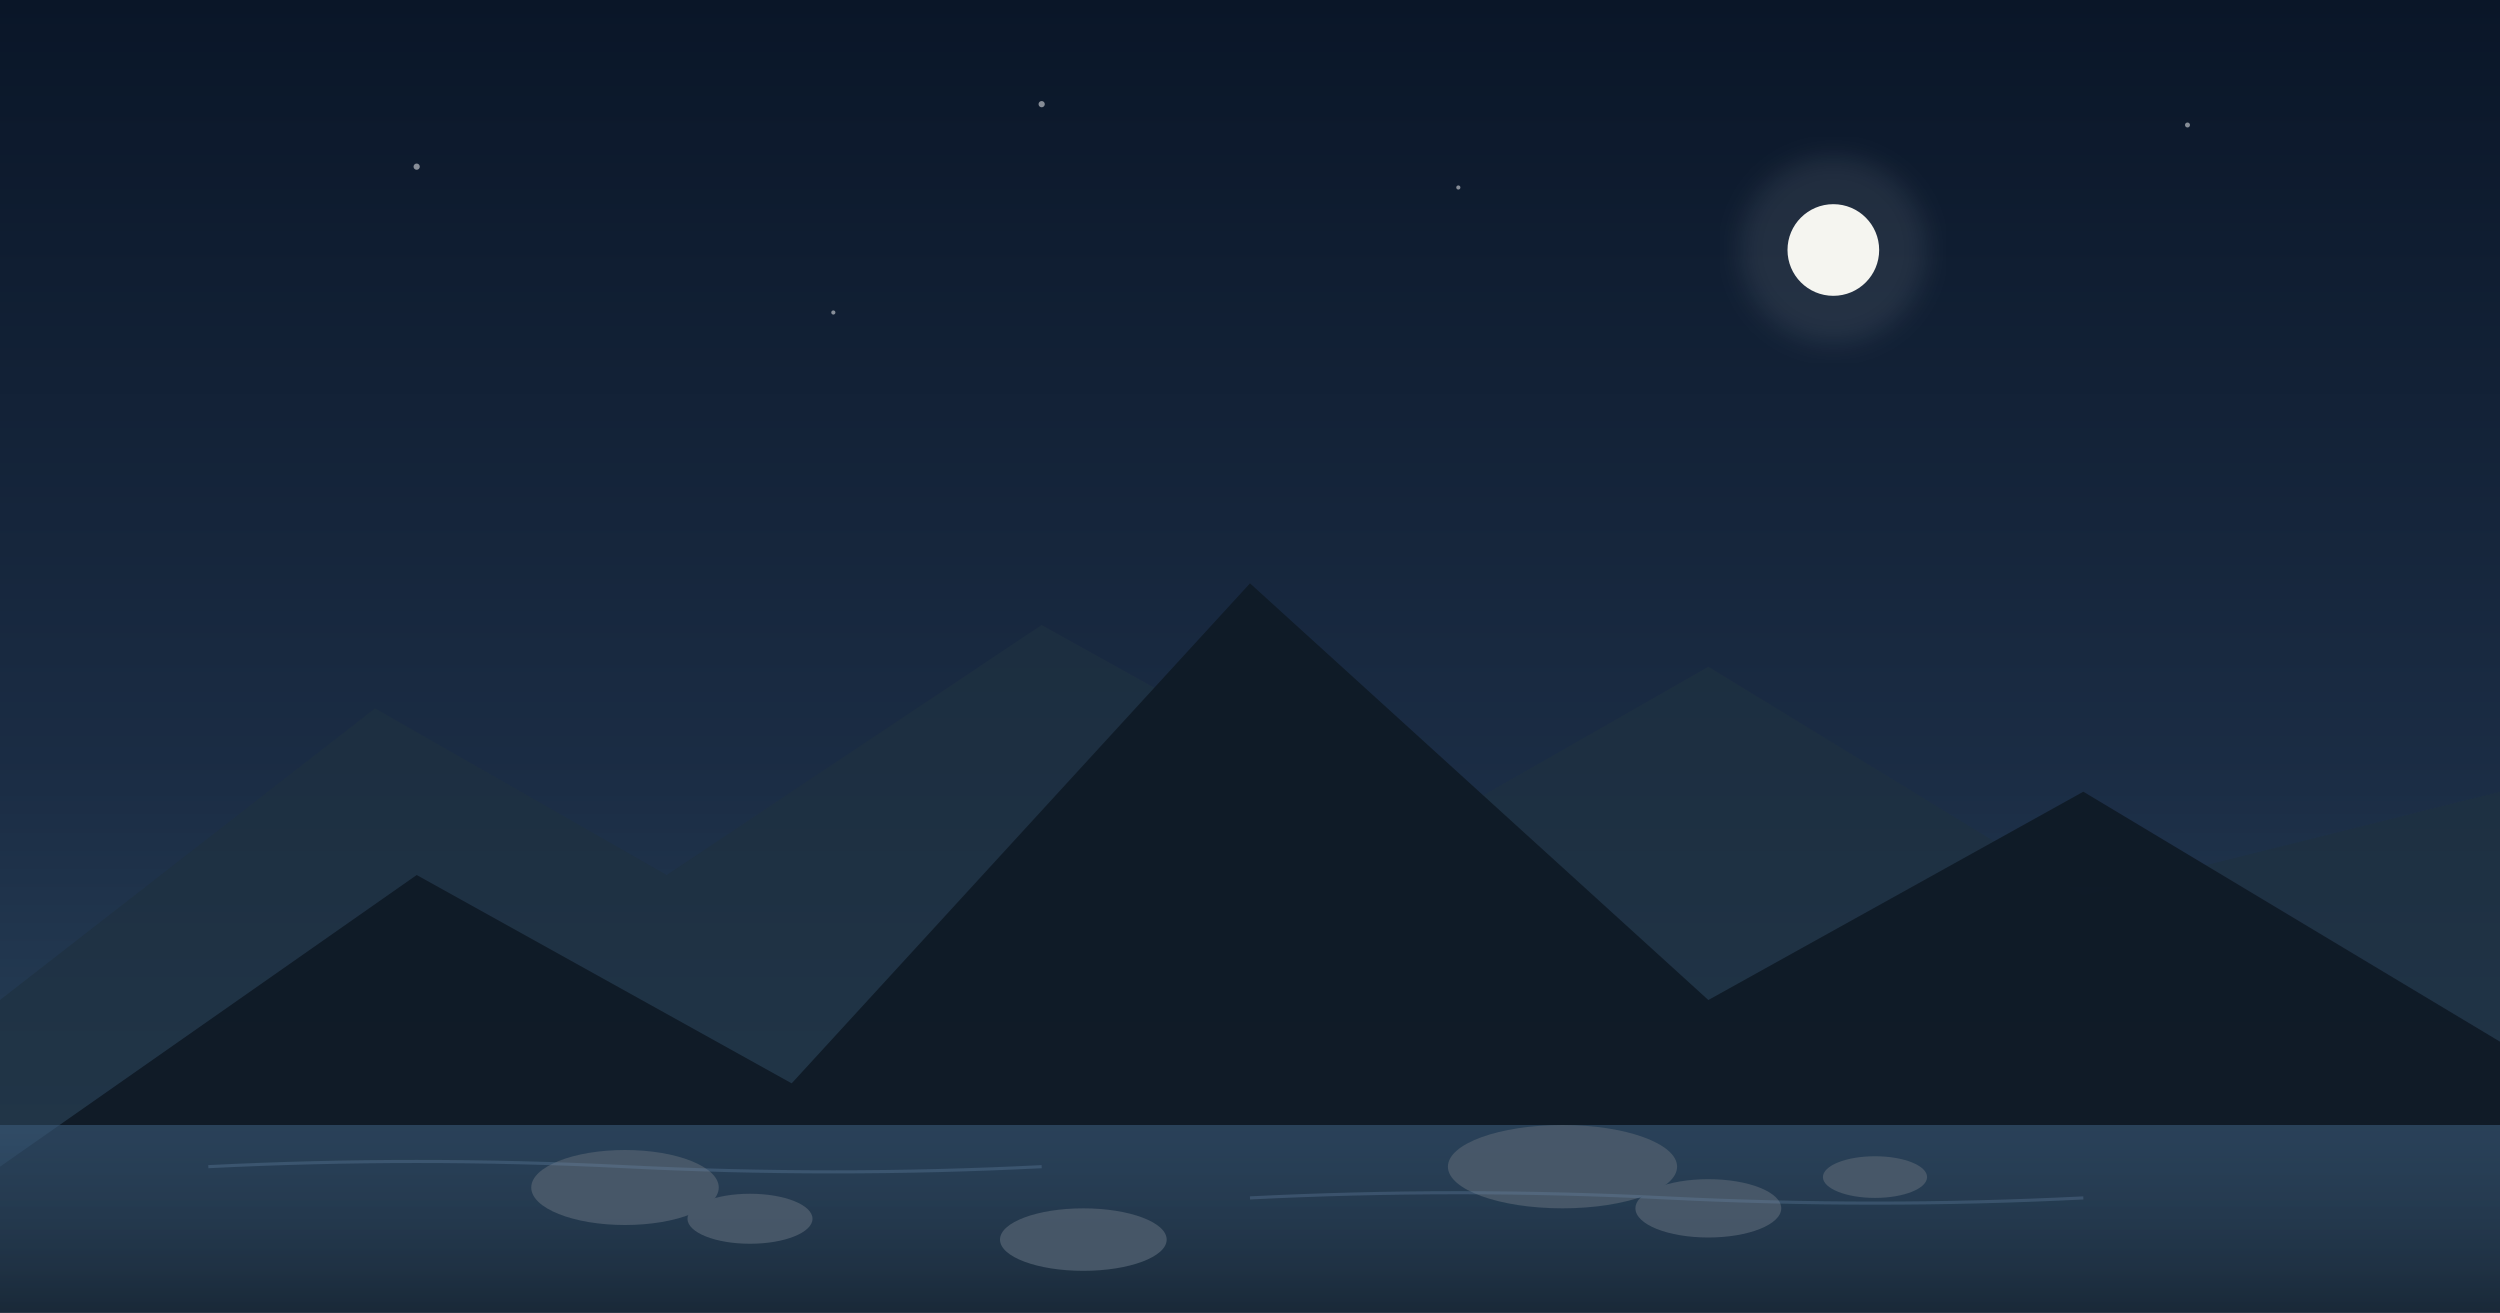
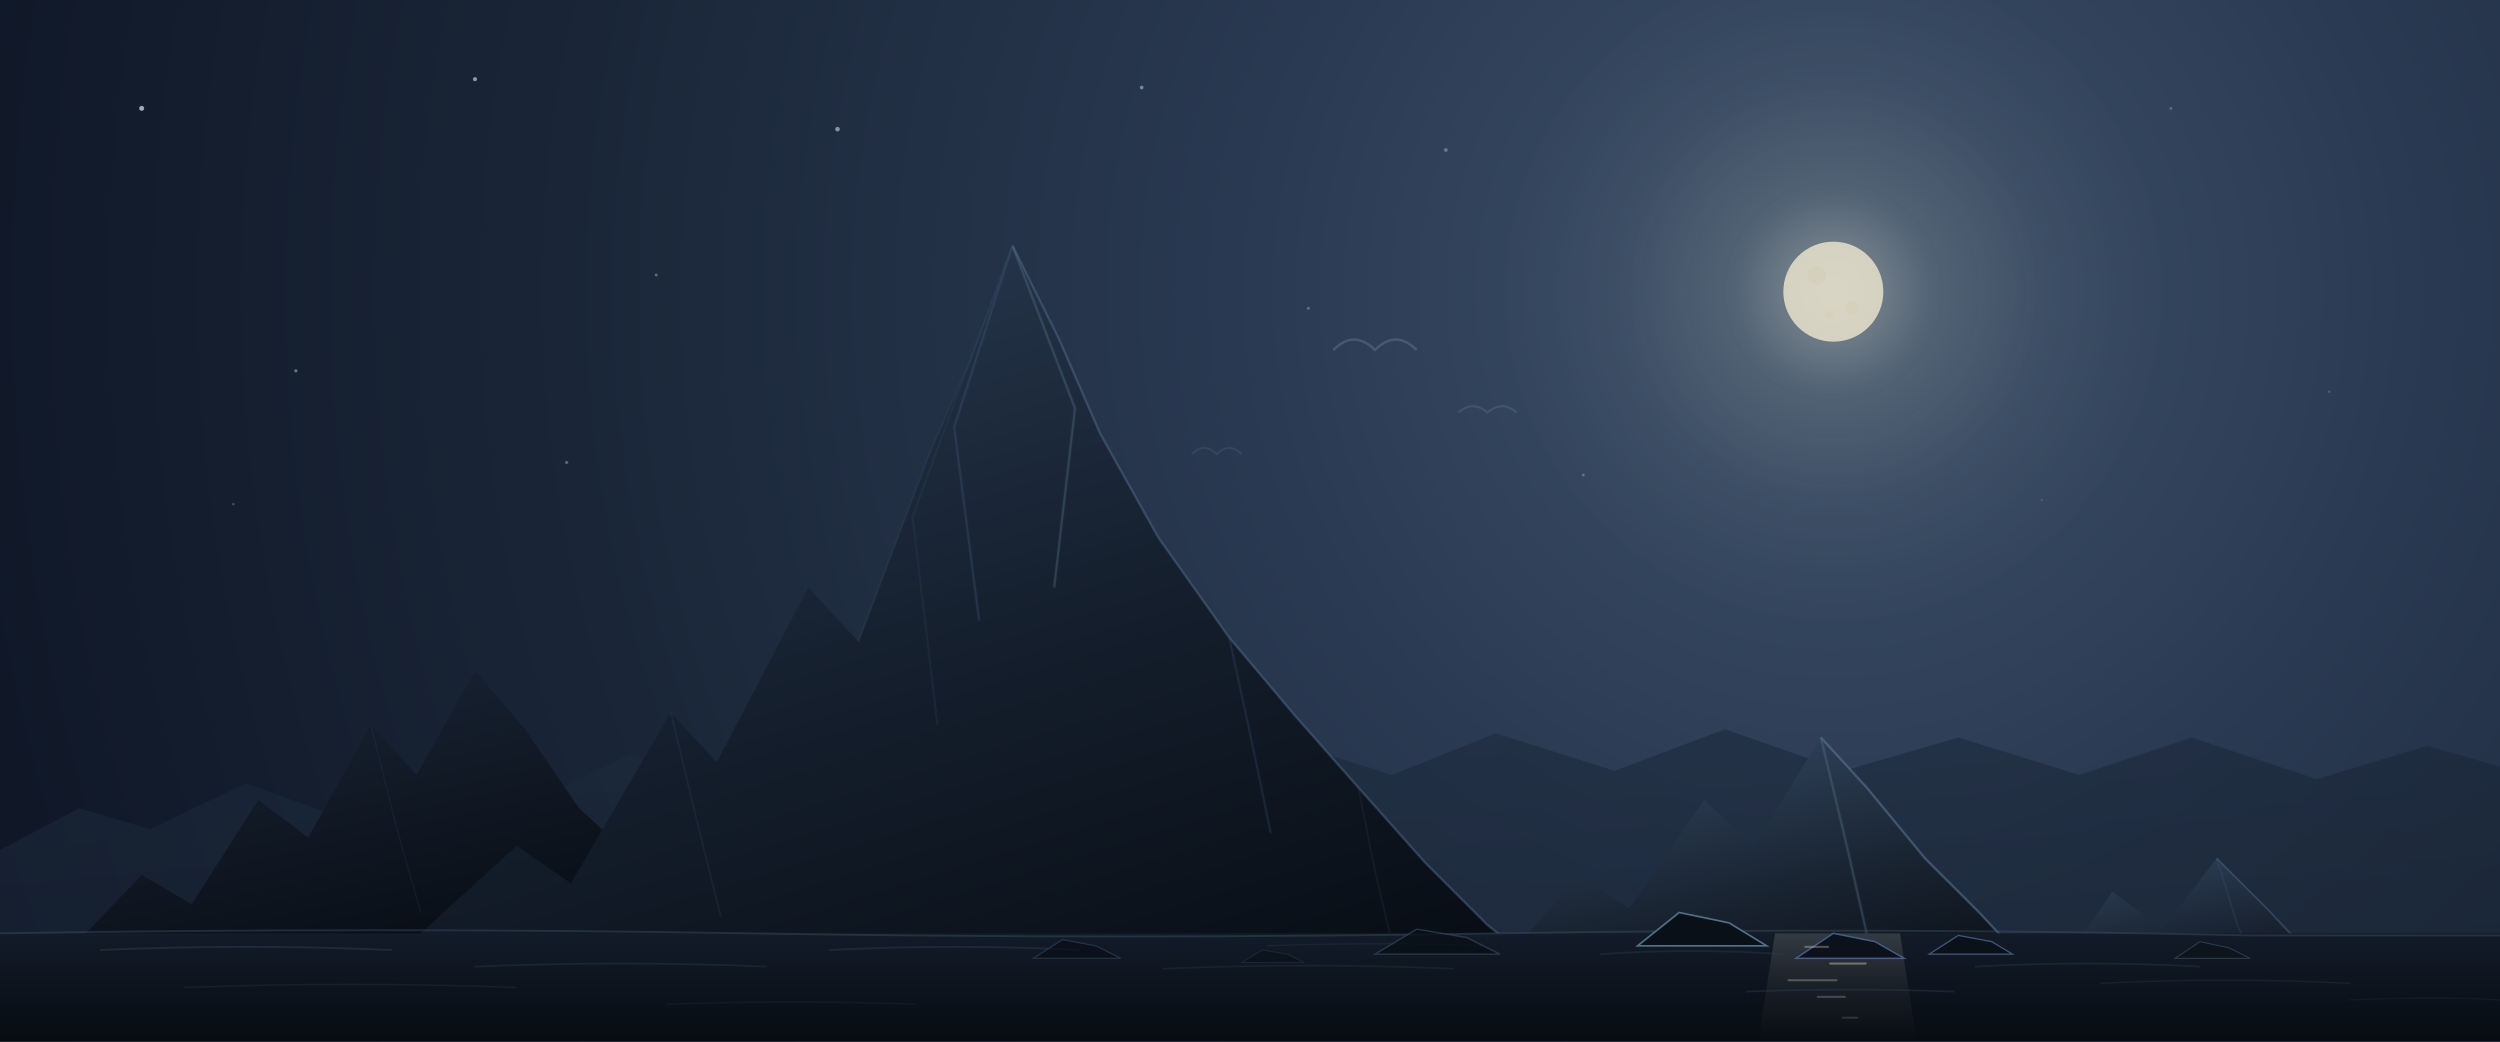
- <svg xmlns="http://www.w3.org/2000/svg" viewBox="0 0 1200 630" width="1200" height="630">
+ <svg xmlns="http://www.w3.org/2000/svg" viewBox="0 0 1200 500">
  <defs>
-     <linearGradient id="sky" x1="0" y1="0" x2="0" y2="1">
-       <stop offset="0%" stop-color="#0a1628" />
-       <stop offset="60%" stop-color="#1b2d45" />
-       <stop offset="100%" stop-color="#2e4a62" />
+     <radialGradient id="sky" cx="880" cy="140" r="1100" gradientUnits="userSpaceOnUse">
+       <stop offset="0%" stop-color="#3E526A" />
+       <stop offset="25%" stop-color="#2A3A52" />
+       <stop offset="55%" stop-color="#1A2638" />
+       <stop offset="82%" stop-color="#101828" />
+       <stop offset="100%" stop-color="#0A1018" />
+     </radialGradient>
+     <radialGradient id="moonGlow" cx="50%" cy="50%" r="50%">
+       <stop offset="0%" stop-color="#FFF8E0" stop-opacity="0.38" />
+       <stop offset="30%" stop-color="#FFF8E0" stop-opacity="0.12" />
+       <stop offset="65%" stop-color="#FFF8E0" stop-opacity="0.03" />
+       <stop offset="100%" stop-color="#FFF8E0" stop-opacity="0" />
+     </radialGradient>
+     <linearGradient id="mainMountain" x1="0.4" y1="0" x2="0.9" y2="1">
+       <stop offset="0%" stop-color="#26364C" />
+       <stop offset="50%" stop-color="#141E2C" />
+       <stop offset="100%" stop-color="#080D14" />
+     </linearGradient>
+     <linearGradient id="leftMountain" x1="0" y1="0" x2="0.5" y2="1">
+       <stop offset="0%" stop-color="#1B2638" />
+       <stop offset="100%" stop-color="#080D14" />
+     </linearGradient>
+     <linearGradient id="rightMountain" x1="0.5" y1="0" x2="1" y2="1">
+       <stop offset="0%" stop-color="#2E4058" />
+       <stop offset="55%" stop-color="#18222F" />
+       <stop offset="100%" stop-color="#080D14" />
+     </linearGradient>
+     <linearGradient id="farMountain" x1="0" y1="0" x2="1" y2="1">
+       <stop offset="0%" stop-color="#1E2C40" />
+       <stop offset="100%" stop-color="#141E2C" />
+     </linearGradient>
+     <linearGradient id="moonPath" x1="0" y1="0" x2="0" y2="1">
+       <stop offset="0%" stop-color="#FFF8E0" stop-opacity="0.14" />
+       <stop offset="50%" stop-color="#FFF8E0" stop-opacity="0.05" />
+       <stop offset="100%" stop-color="#FFF8E0" stop-opacity="0" />
    </linearGradient>
    <linearGradient id="water" x1="0" y1="0" x2="0" y2="1">
-       <stop offset="0%" stop-color="#3a5a7a" stop-opacity="0.6" />
-       <stop offset="100%" stop-color="#1a2a3a" stop-opacity="0.9" />
+       <stop offset="0%" stop-color="#121B28" />
+       <stop offset="100%" stop-color="#070C12" />
    </linearGradient>
-     <filter id="moonGlow">
-       <feGaussianBlur stdDeviation="6" />
+     <filter id="softBrush" x="-15%" y="-15%" width="130%" height="130%">
+       <feGaussianBlur stdDeviation="0.5" />
    </filter>
  </defs>
-   <rect width="1200" height="630" fill="url(#sky)" />
-   <circle cx="880" cy="120" r="45" fill="#ffffff" opacity="0.08" filter="url(#moonGlow)" />
-   <circle cx="880" cy="120" r="22" fill="#f5f5f0" />
-   <path d="M0 480 L180 340 L320 420 L500 300 L680 400 L820 320 L1000 430 L1200 380 L1200 630 L0 630 Z" fill="#1e3040" opacity="0.7" />
-   <path d="M0 560 L200 420 L380 520 L600 280 L820 480 L1000 380 L1200 500 L1200 630 L0 630 Z" fill="#0f1a26" opacity="0.95" />
-   <rect x="0" y="540" width="1200" height="90" fill="url(#water)" />
-   <g fill="#4a5a6a" opacity="0.9">
-     <ellipse cx="300" cy="570" rx="45" ry="18" />
-     <ellipse cx="360" cy="585" rx="30" ry="12" />
-     <ellipse cx="750" cy="560" rx="55" ry="20" />
-     <ellipse cx="820" cy="580" rx="35" ry="14" />
-     <ellipse cx="900" cy="565" rx="25" ry="10" />
-     <ellipse cx="520" cy="595" rx="40" ry="15" />
+   <rect width="1200" height="500" fill="url(#sky)" />
+   <g fill="#DCE6F0">
+     <circle cx="68" cy="52" r="1.2" opacity="0.7" />
+     <circle cx="142" cy="178" r="0.8" opacity="0.4" />
+     <circle cx="228" cy="38" r="1" opacity="0.6" />
+     <circle cx="315" cy="132" r="0.7" opacity="0.35" />
+     <circle cx="402" cy="62" r="1.1" opacity="0.55" />
+     <circle cx="478" cy="196" r="0.6" opacity="0.28" />
+     <circle cx="548" cy="42" r="0.9" opacity="0.45" />
+     <circle cx="628" cy="148" r="0.7" opacity="0.3" />
+     <circle cx="694" cy="72" r="0.9" opacity="0.35" />
+     <circle cx="112" cy="242" r="0.6" opacity="0.25" />
+     <circle cx="272" cy="222" r="0.8" opacity="0.32" />
+     <circle cx="448" cy="258" r="0.5" opacity="0.2" />
+     <circle cx="1042" cy="52" r="0.7" opacity="0.25" />
+     <circle cx="1118" cy="188" r="0.6" opacity="0.2" />
+     <circle cx="760" cy="228" r="0.7" opacity="0.28" />
+     <circle cx="980" cy="240" r="0.5" opacity="0.18" />
  </g>
-   <g stroke="#6a8aaa" stroke-width="1.5" opacity="0.3" fill="none">
-     <path d="M100 560 Q200 555 300 560 Q400 565 500 560" />
-     <path d="M600 575 Q700 570 800 575 Q900 580 1000 575" />
+   <circle cx="880" cy="140" r="160" fill="url(#moonGlow)" />
+   <circle cx="880" cy="140" r="24" fill="#E8E2CC" opacity="0.85" />
+   <circle cx="872" cy="132" r="4.5" fill="#D4CCB4" opacity="0.55" />
+   <circle cx="889" cy="148" r="3.5" fill="#D4CCB4" opacity="0.45" />
+   <circle cx="878" cy="151" r="2.2" fill="#D4CCB4" opacity="0.35" />
+   <g stroke="#8FA6BE" fill="none" opacity="0.5">
+     <path d="M 640 168 Q 650 158 660 168 Q 670 158 680 168" stroke-width="1.2" opacity="0.5" />
+     <path d="M 700 198 Q 707 192 714 198 Q 721 192 728 198" stroke-width="1" opacity="0.35" />
+     <path d="M 572 218 Q 578 212 584 218 Q 590 212 596 218" stroke-width="0.9" opacity="0.25" />
  </g>
-   <g fill="#ffffff" opacity="0.5">
-     <circle cx="200" cy="80" r="1.5" />
-     <circle cx="400" cy="150" r="1" />
-     <circle cx="1050" cy="60" r="1.2" />
-     <circle cx="700" cy="90" r="1" />
-     <circle cx="500" cy="50" r="1.5" />
+   <path d="M 0 408            L 38 388 L 72 398 L 118 376 L 162 392 L 208 368            L 256 385 L 302 362 L 355 380 L 405 358 L 458 378            L 508 356 L 562 374 L 612 354 L 668 372 L 718 352            L 775 370 L 828 350 L 885 370 L 940 354 L 998 372            L 1052 354 L 1112 374 L 1165 358 L 1200 368            L 1200 468 L 0 468 Z" fill="url(#farMountain)" opacity="0.55" />
+   <path d="M 22 468            L 68 420 L 92 434            L 124 384 L 148 402            L 178 348 L 200 372            L 228 322 L 252 350            L 278 388 L 302 410            L 328 442 L 352 468 Z" fill="url(#leftMountain)" />
+   <path d="M 180 468            L 248 406 L 274 424            L 322 342 L 344 366            L 388 282 L 412 308            L 446 218 L 466 172            L 486 118 L 508 162            L 528 208 L 556 258            L 590 306 L 622 344            L 652 378 L 684 414            L 714 444 L 744 468 Z" fill="url(#mainMountain)" />
+   <path d="M 486 118 L 508 162 L 528 208 L 556 258 L 590 306 L 622 344 L 652 378 L 684 414 L 714 444 L 744 468" stroke="#5A7898" stroke-width="1.1" fill="none" opacity="0.4" />
+   <path d="M 486 118 L 466 172 L 446 218 L 412 308" stroke="#33465E" stroke-width="0.9" fill="none" opacity="0.3" />
+   <path d="M 716 468            L 758 420 L 782 436            L 818 384 L 842 406            L 874 354 L 896 378            L 924 412 L 950 438            L 978 468 Z" fill="url(#rightMountain)" />
+   <path d="M 874 354 L 896 378 L 924 412 L 950 438 L 978 468" stroke="#6888A8" stroke-width="1.1" fill="none" opacity="0.45" />
+   <path d="M 986 468 L 1014 428 L 1038 446 L 1064 412 L 1088 436 L 1118 468 Z" fill="url(#rightMountain)" opacity="0.8" />
+   <path d="M 1064 412 L 1088 436 L 1118 468" stroke="#5A7898" stroke-width="0.9" fill="none" opacity="0.35" />
+   <g fill="none" filter="url(#softBrush)">
+     <path d="M 486 118 L 458 205 L 470 298" stroke="#3E5678" stroke-width="1" opacity="0.4" />
+     <path d="M 486 118 L 516 196 L 506 282" stroke="#527088" stroke-width="1" opacity="0.45" />
+     <path d="M 486 118 L 438 248 L 450 348" stroke="#2E4258" stroke-width="0.9" opacity="0.32" />
+     <path d="M 322 342 L 335 396 L 346 440" stroke="#2E4258" stroke-width="0.8" opacity="0.32" />
+     <path d="M 874 354 L 886 404 L 896 448" stroke="#527088" stroke-width="1" opacity="0.45" />
+     <path d="M 178 348 L 190 396 L 202 438" stroke="#26364C" stroke-width="0.7" opacity="0.3" />
+     <path d="M 590 306 L 600 352 L 610 400" stroke="#3E5678" stroke-width="0.9" opacity="0.32" />
+     <path d="M 652 378 L 660 418 L 668 452" stroke="#2E4258" stroke-width="0.7" opacity="0.28" />
+     <path d="M 1064 412 L 1074 444 L 1082 462" stroke="#3E5678" stroke-width="0.7" opacity="0.3" />
+   </g>
+   <rect x="0" y="448" width="1200" height="52" fill="url(#water)" />
+   <path d="M 852 448 L 912 448 L 920 500 L 844 500 Z" fill="url(#moonPath)" />
+   <g stroke="#2E4058" fill="none">
+     <path d="M 48 456 Q 118 453 188 456" stroke-width="0.9" opacity="0.45" />
+     <path d="M 228 464 Q 298 461 368 464" stroke-width="0.8" opacity="0.35" />
+     <path d="M 398 456 Q 458 453 518 456" stroke-width="0.9" opacity="0.4" />
+     <path d="M 558 465 Q 628 462 698 465" stroke-width="0.8" opacity="0.3" />
+     <path d="M 608 454 Q 660 452 712 454" stroke-width="0.7" opacity="0.28" />
+     <path d="M 768 458 Q 812 455 856 458" stroke-width="0.8" opacity="0.38" />
+     <path d="M 948 464 Q 1002 461 1056 464" stroke-width="0.8" opacity="0.35" />
+     <path d="M 88 474 Q 168 471 248 474" stroke-width="0.7" opacity="0.28" />
+     <path d="M 838 476 Q 888 474 938 476" stroke-width="0.8" opacity="0.4" />
+     <path d="M 1008 472 Q 1068 469 1128 472" stroke-width="0.7" opacity="0.3" />
+     <path d="M 320 482 Q 380 480 440 482" stroke-width="0.6" opacity="0.22" />
+     <path d="M 1128 480 Q 1172 478 1200 480" stroke-width="0.6" opacity="0.2" />
+   </g>
+   <path d="M 0 448 Q 180 445 360 448 T 720 448 T 1080 449 L 1200 449" stroke="#3E5468" stroke-width="0.9" fill="none" opacity="0.4" />
+   <g>
+     <path d="M 786 454 L 806 438 L 830 443 L 848 454 Z" fill="#0A1018" stroke="#527088" stroke-width="0.8" />
+     <path d="M 862 460 L 880 448 L 900 452 L 914 460 Z" fill="#0A1018" stroke="#46608A" stroke-width="0.7" opacity="0.95" />
+     <path d="M 926 458 L 940 449 L 956 452 L 966 458 Z" fill="#0A1018" stroke="#46608A" stroke-width="0.6" opacity="0.88" />
+     <path d="M 660 458 L 680 446 L 704 450 L 720 458 Z" fill="#080D14" stroke="#2E4058" stroke-width="0.7" opacity="0.75" />
+     <path d="M 496 460 L 510 451 L 526 454 L 538 460 Z" fill="#080D14" stroke="#2E4058" stroke-width="0.6" opacity="0.65" />
+     <path d="M 1044 460 L 1056 452 L 1070 455 L 1080 460 Z" fill="#0A1018" stroke="#3E5468" stroke-width="0.5" opacity="0.6" />
+     <path d="M 596 462 L 606 456 L 618 458 L 626 462 Z" fill="#080D14" stroke="#26364C" stroke-width="0.5" opacity="0.5" />
+   </g>
+   <g fill="#FFF8E0">
+     <rect x="866" y="454" width="12" height="1" rx="0.5" opacity="0.28" />
+     <rect x="878" y="462" width="18" height="1" rx="0.5" opacity="0.35" />
+     <rect x="858" y="470" width="24" height="1" rx="0.5" opacity="0.25" />
+     <rect x="872" y="478" width="14" height="1" rx="0.5" opacity="0.2" />
+     <rect x="884" y="488" width="8" height="1" rx="0.5" opacity="0.14" />
  </g>
</svg>
